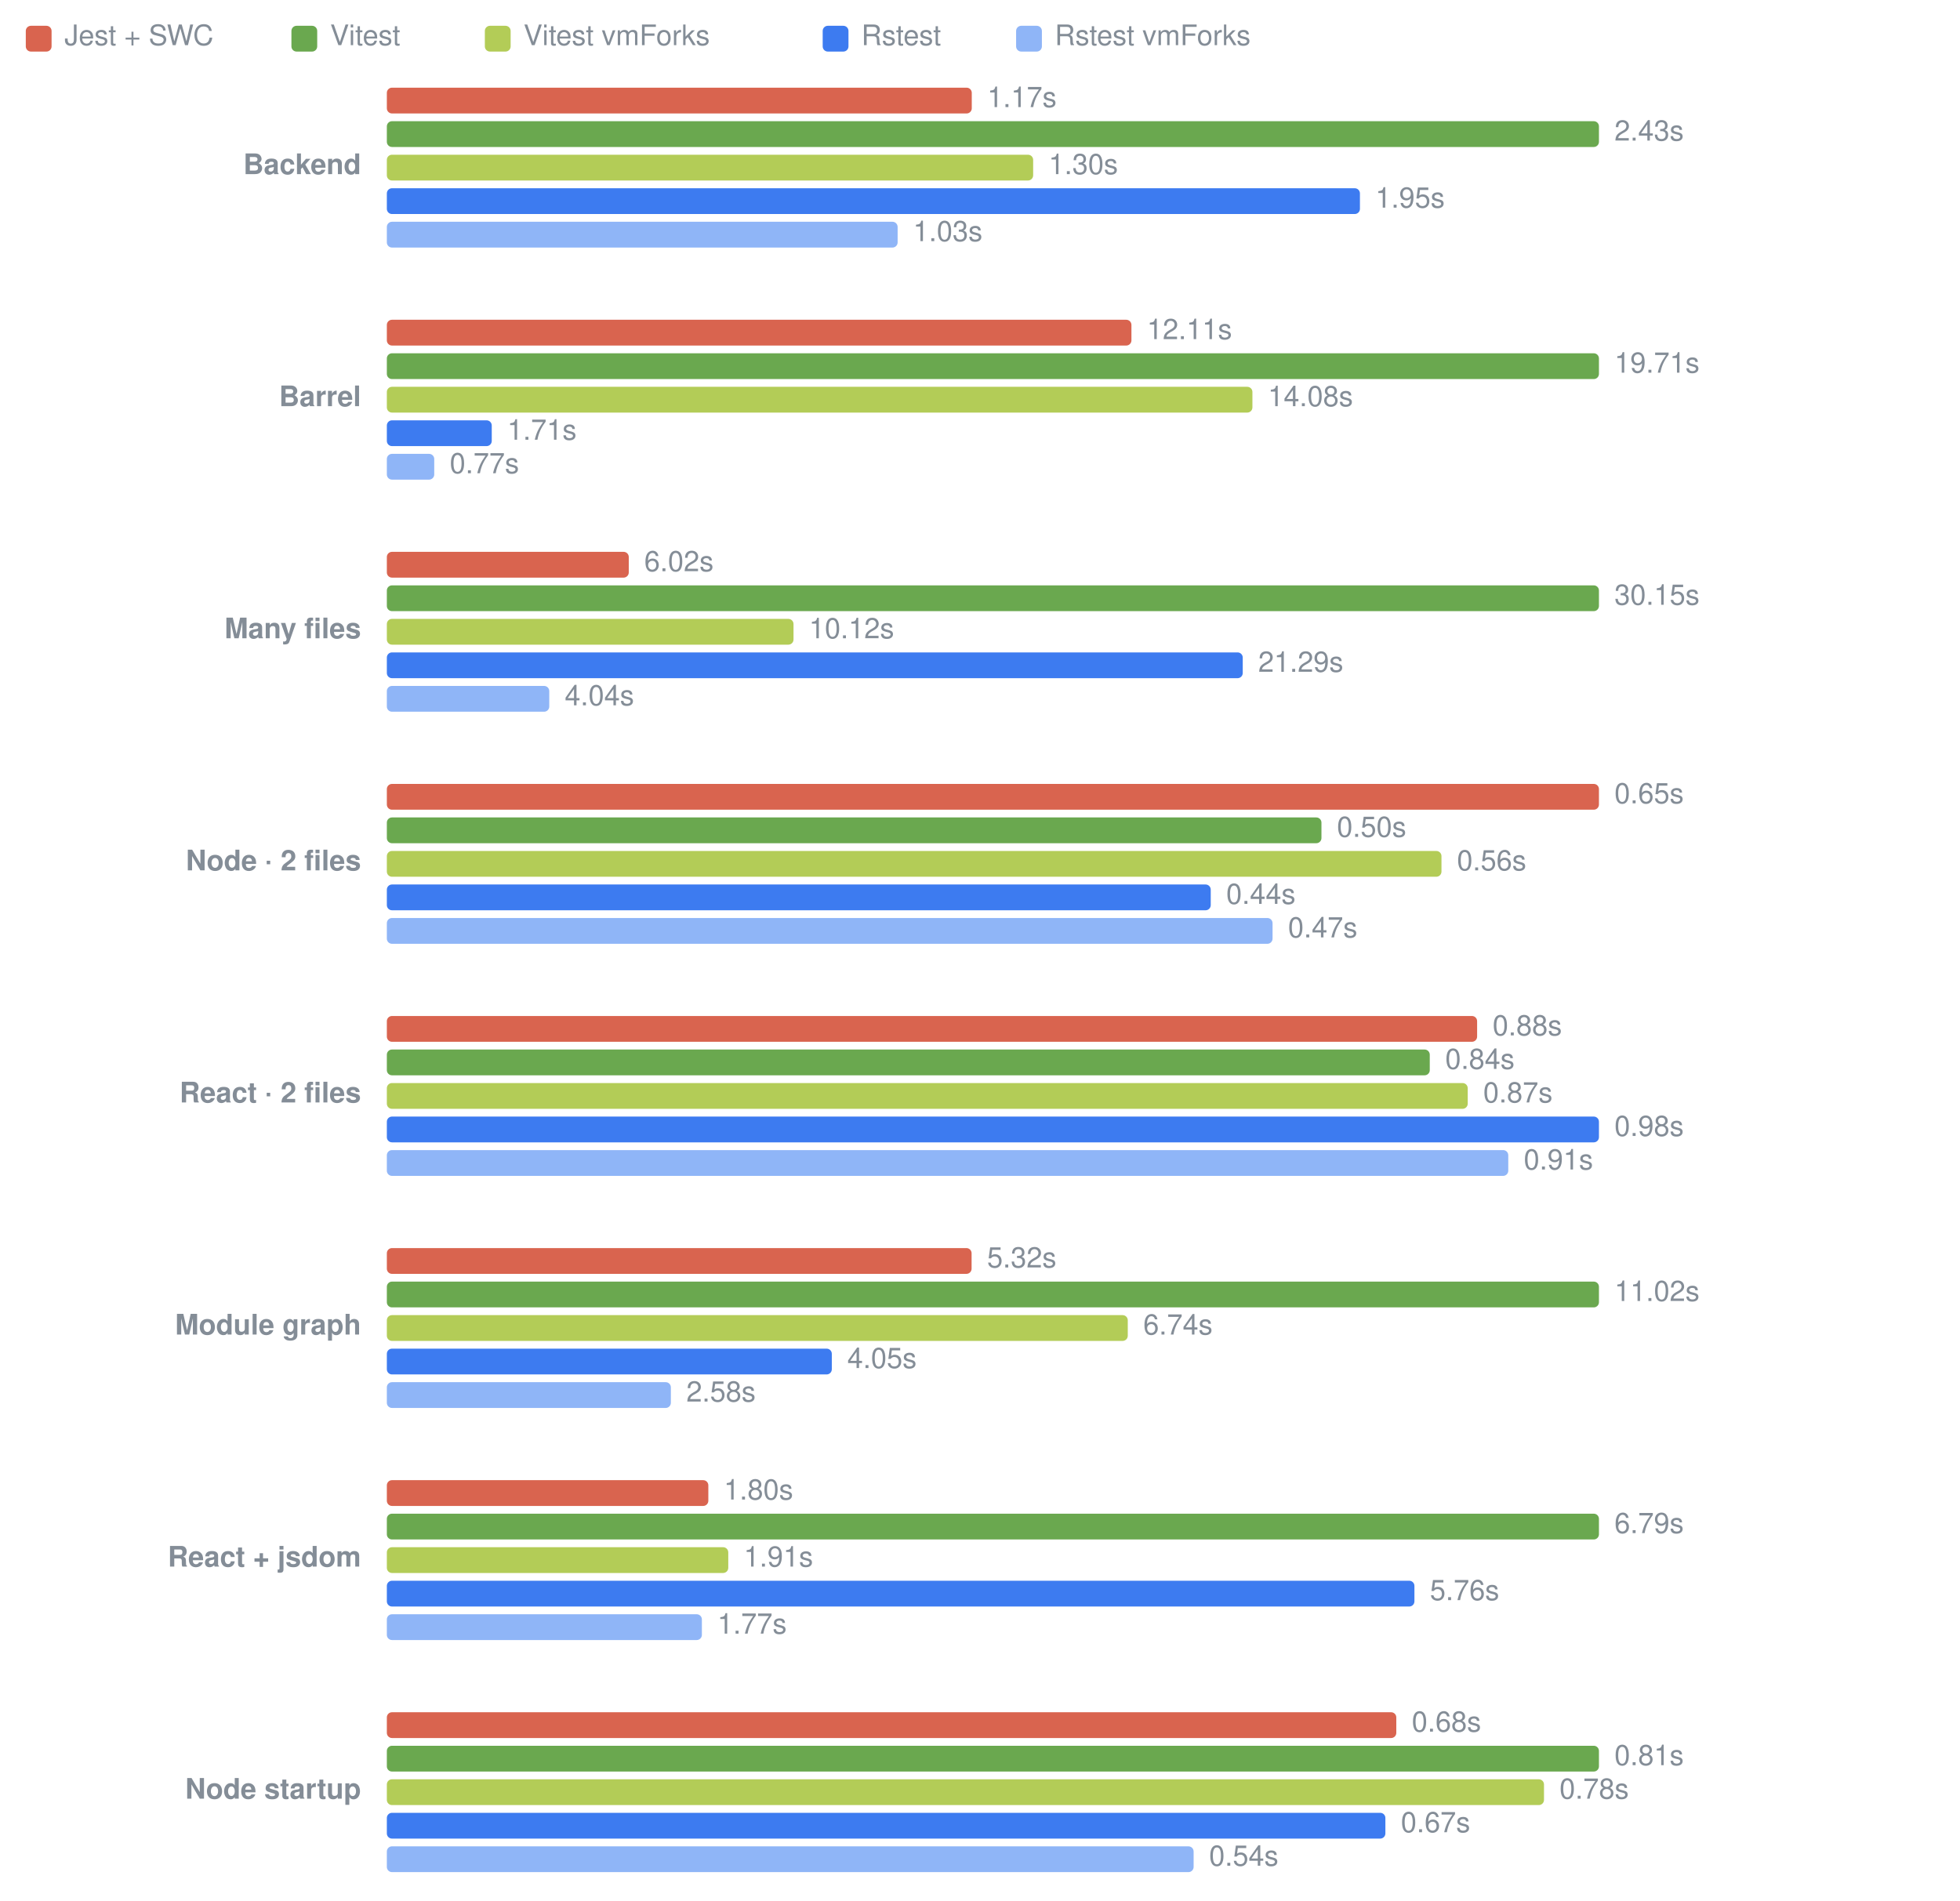
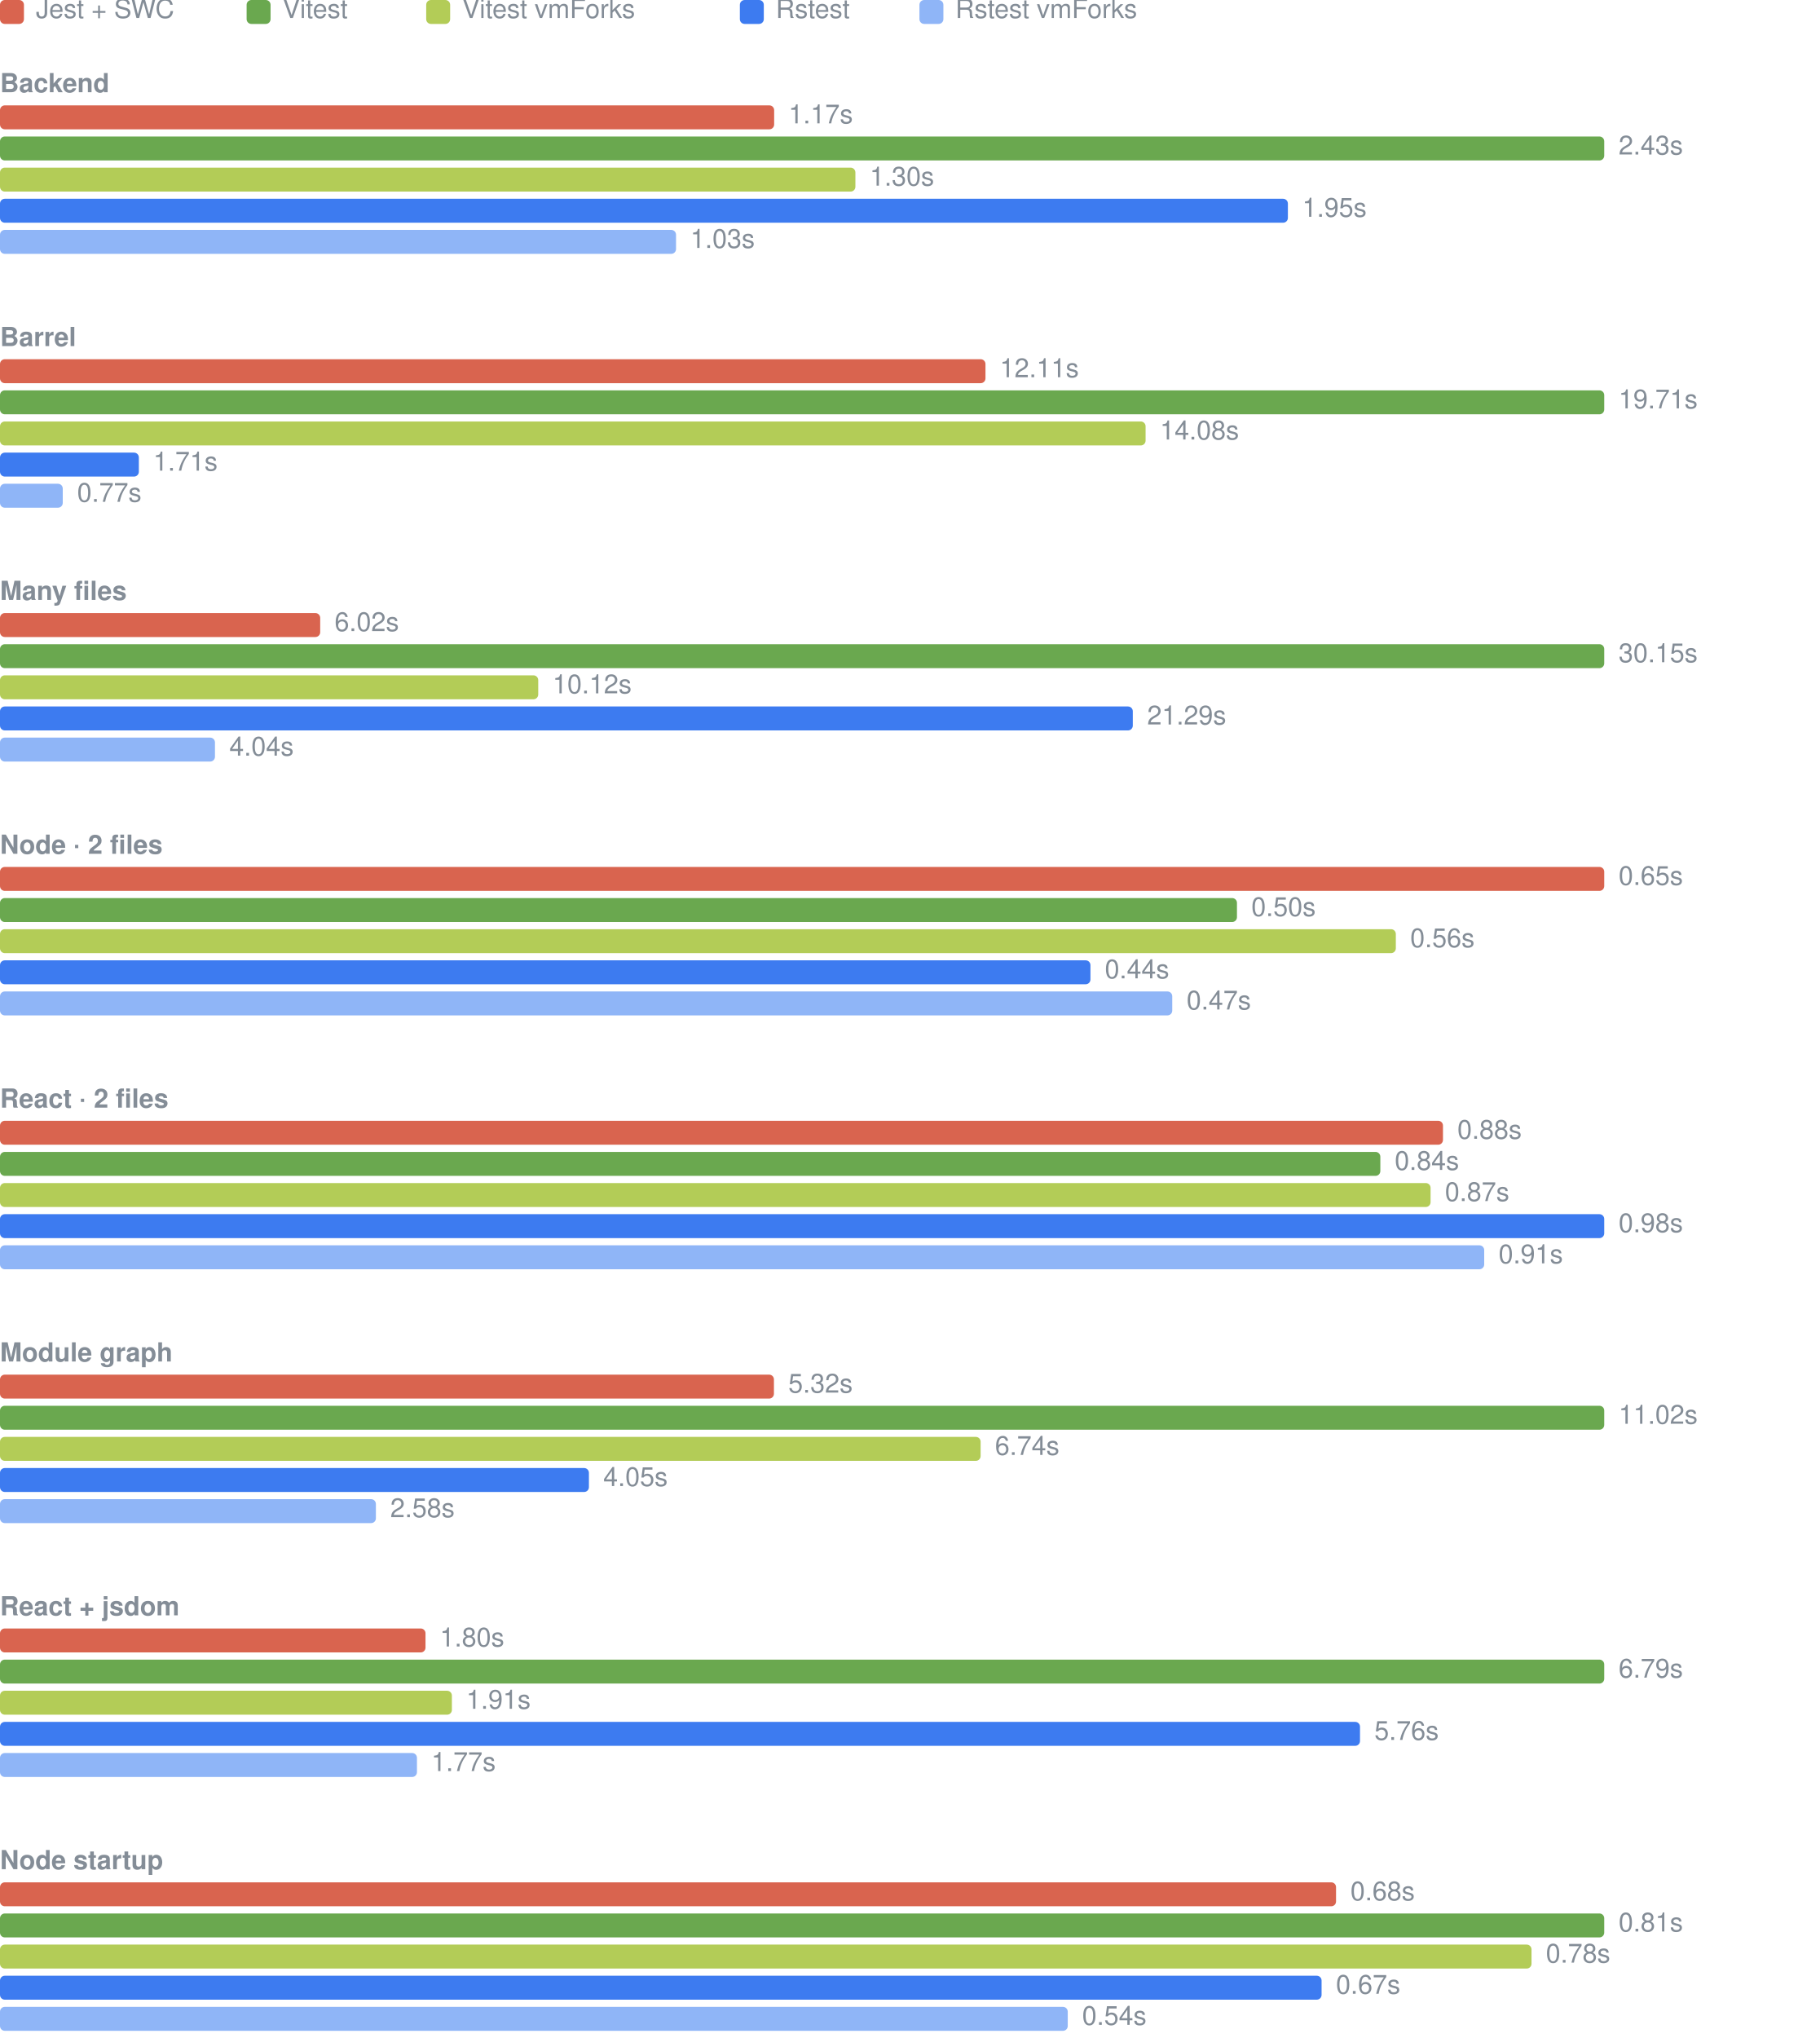
- <svg xmlns="http://www.w3.org/2000/svg" width="760" height="737" viewBox="0 0 760 737" role="img" aria-label="Cold cache elapsed time, median per case">
-   <rect x="10" y="10" width="10" height="10" rx="2" fill="#d9644f" />
-   <text x="25" y="15" dominant-baseline="central" fill="#848d97" font-family="-apple-system, 'Segoe UI', Helvetica, Arial, sans-serif" font-size="11">Jest + SWC</text>
-   <rect x="113" y="10" width="10" height="10" rx="2" fill="#6aa84f" />
-   <text x="128" y="15" dominant-baseline="central" fill="#848d97" font-family="-apple-system, 'Segoe UI', Helvetica, Arial, sans-serif" font-size="11">Vitest</text>
-   <rect x="188" y="10" width="10" height="10" rx="2" fill="#b3cc57" />
-   <text x="203" y="15" dominant-baseline="central" fill="#848d97" font-family="-apple-system, 'Segoe UI', Helvetica, Arial, sans-serif" font-size="11">Vitest vmForks</text>
-   <rect x="319" y="10" width="10" height="10" rx="2" fill="#3d7bf0" />
-   <text x="334" y="15" dominant-baseline="central" fill="#848d97" font-family="-apple-system, 'Segoe UI', Helvetica, Arial, sans-serif" font-size="11">Rstest</text>
-   <rect x="394" y="10" width="10" height="10" rx="2" fill="#8fb5f7" />
-   <text x="409" y="15" dominant-baseline="central" fill="#848d97" font-family="-apple-system, 'Segoe UI', Helvetica, Arial, sans-serif" font-size="11">Rstest vmForks</text>
-   <text x="140" y="65" dominant-baseline="central" text-anchor="end" fill="#848d97" font-weight="600" font-family="-apple-system, 'Segoe UI', Helvetica, Arial, sans-serif" font-size="11">Backend</text>
-   <rect x="150" y="34" width="226.81" height="10" rx="2" fill="#d9644f" />
-   <text x="382.81" y="39" dominant-baseline="central" fill="#848d97" font-family="-apple-system, 'Segoe UI', Helvetica, Arial, sans-serif" font-size="11">1.17s</text>
-   <rect x="150" y="47" width="470.00" height="10" rx="2" fill="#6aa84f" />
-   <text x="626.00" y="52" dominant-baseline="central" fill="#848d97" font-family="-apple-system, 'Segoe UI', Helvetica, Arial, sans-serif" font-size="11">2.43s</text>
-   <rect x="150" y="60" width="250.61" height="10" rx="2" fill="#b3cc57" />
-   <text x="406.61" y="65" dominant-baseline="central" fill="#848d97" font-family="-apple-system, 'Segoe UI', Helvetica, Arial, sans-serif" font-size="11">1.30s</text>
-   <rect x="150" y="73" width="377.32" height="10" rx="2" fill="#3d7bf0" />
-   <text x="533.32" y="78" dominant-baseline="central" fill="#848d97" font-family="-apple-system, 'Segoe UI', Helvetica, Arial, sans-serif" font-size="11">1.95s</text>
-   <rect x="150" y="86" width="198.06" height="10" rx="2" fill="#8fb5f7" />
-   <text x="354.06" y="91" dominant-baseline="central" fill="#848d97" font-family="-apple-system, 'Segoe UI', Helvetica, Arial, sans-serif" font-size="11">1.03s</text>
-   <text x="140" y="155" dominant-baseline="central" text-anchor="end" fill="#848d97" font-weight="600" font-family="-apple-system, 'Segoe UI', Helvetica, Arial, sans-serif" font-size="11">Barrel</text>
-   <rect x="150" y="124" width="288.72" height="10" rx="2" fill="#d9644f" />
-   <text x="444.72" y="129" dominant-baseline="central" fill="#848d97" font-family="-apple-system, 'Segoe UI', Helvetica, Arial, sans-serif" font-size="11">12.11s</text>
-   <rect x="150" y="137" width="470.00" height="10" rx="2" fill="#6aa84f" />
-   <text x="626.00" y="142" dominant-baseline="central" fill="#848d97" font-family="-apple-system, 'Segoe UI', Helvetica, Arial, sans-serif" font-size="11">19.71s</text>
-   <rect x="150" y="150" width="335.63" height="10" rx="2" fill="#b3cc57" />
-   <text x="491.63" y="155" dominant-baseline="central" fill="#848d97" font-family="-apple-system, 'Segoe UI', Helvetica, Arial, sans-serif" font-size="11">14.08s</text>
-   <rect x="150" y="163" width="40.68" height="10" rx="2" fill="#3d7bf0" />
-   <text x="196.68" y="168" dominant-baseline="central" fill="#848d97" font-family="-apple-system, 'Segoe UI', Helvetica, Arial, sans-serif" font-size="11">1.71s</text>
-   <rect x="150" y="176" width="18.38" height="10" rx="2" fill="#8fb5f7" />
-   <text x="174.38" y="181" dominant-baseline="central" fill="#848d97" font-family="-apple-system, 'Segoe UI', Helvetica, Arial, sans-serif" font-size="11">0.77s</text>
-   <text x="140" y="245" dominant-baseline="central" text-anchor="end" fill="#848d97" font-weight="600" font-family="-apple-system, 'Segoe UI', Helvetica, Arial, sans-serif" font-size="11">Many files</text>
-   <rect x="150" y="214" width="93.81" height="10" rx="2" fill="#d9644f" />
-   <text x="249.81" y="219" dominant-baseline="central" fill="#848d97" font-family="-apple-system, 'Segoe UI', Helvetica, Arial, sans-serif" font-size="11">6.02s</text>
-   <rect x="150" y="227" width="470.00" height="10" rx="2" fill="#6aa84f" />
-   <text x="626.00" y="232" dominant-baseline="central" fill="#848d97" font-family="-apple-system, 'Segoe UI', Helvetica, Arial, sans-serif" font-size="11">30.15s</text>
-   <rect x="150" y="240" width="157.69" height="10" rx="2" fill="#b3cc57" />
-   <text x="313.69" y="245" dominant-baseline="central" fill="#848d97" font-family="-apple-system, 'Segoe UI', Helvetica, Arial, sans-serif" font-size="11">10.12s</text>
-   <rect x="150" y="253" width="331.88" height="10" rx="2" fill="#3d7bf0" />
-   <text x="487.88" y="258" dominant-baseline="central" fill="#848d97" font-family="-apple-system, 'Segoe UI', Helvetica, Arial, sans-serif" font-size="11">21.29s</text>
-   <rect x="150" y="266" width="62.98" height="10" rx="2" fill="#8fb5f7" />
-   <text x="218.98" y="271" dominant-baseline="central" fill="#848d97" font-family="-apple-system, 'Segoe UI', Helvetica, Arial, sans-serif" font-size="11">4.04s</text>
-   <text x="140" y="335" dominant-baseline="central" text-anchor="end" fill="#848d97" font-weight="600" font-family="-apple-system, 'Segoe UI', Helvetica, Arial, sans-serif" font-size="11">Node · 2 files</text>
-   <rect x="150" y="304" width="470.00" height="10" rx="2" fill="#d9644f" />
-   <text x="626.00" y="309" dominant-baseline="central" fill="#848d97" font-family="-apple-system, 'Segoe UI', Helvetica, Arial, sans-serif" font-size="11">0.65s</text>
-   <rect x="150" y="317" width="362.40" height="10" rx="2" fill="#6aa84f" />
-   <text x="518.40" y="322" dominant-baseline="central" fill="#848d97" font-family="-apple-system, 'Segoe UI', Helvetica, Arial, sans-serif" font-size="11">0.50s</text>
-   <rect x="150" y="330" width="408.94" height="10" rx="2" fill="#b3cc57" />
-   <text x="564.94" y="335" dominant-baseline="central" fill="#848d97" font-family="-apple-system, 'Segoe UI', Helvetica, Arial, sans-serif" font-size="11">0.56s</text>
-   <rect x="150" y="343" width="319.47" height="10" rx="2" fill="#3d7bf0" />
-   <text x="475.47" y="348" dominant-baseline="central" fill="#848d97" font-family="-apple-system, 'Segoe UI', Helvetica, Arial, sans-serif" font-size="11">0.44s</text>
-   <rect x="150" y="356" width="343.44" height="10" rx="2" fill="#8fb5f7" />
-   <text x="499.44" y="361" dominant-baseline="central" fill="#848d97" font-family="-apple-system, 'Segoe UI', Helvetica, Arial, sans-serif" font-size="11">0.47s</text>
-   <text x="140" y="425" dominant-baseline="central" text-anchor="end" fill="#848d97" font-weight="600" font-family="-apple-system, 'Segoe UI', Helvetica, Arial, sans-serif" font-size="11">React · 2 files</text>
-   <rect x="150" y="394" width="422.76" height="10" rx="2" fill="#d9644f" />
-   <text x="578.76" y="399" dominant-baseline="central" fill="#848d97" font-family="-apple-system, 'Segoe UI', Helvetica, Arial, sans-serif" font-size="11">0.88s</text>
-   <rect x="150" y="407" width="404.40" height="10" rx="2" fill="#6aa84f" />
-   <text x="560.40" y="412" dominant-baseline="central" fill="#848d97" font-family="-apple-system, 'Segoe UI', Helvetica, Arial, sans-serif" font-size="11">0.84s</text>
-   <rect x="150" y="420" width="419.12" height="10" rx="2" fill="#b3cc57" />
-   <text x="575.12" y="425" dominant-baseline="central" fill="#848d97" font-family="-apple-system, 'Segoe UI', Helvetica, Arial, sans-serif" font-size="11">0.87s</text>
-   <rect x="150" y="433" width="470.00" height="10" rx="2" fill="#3d7bf0" />
-   <text x="626.00" y="438" dominant-baseline="central" fill="#848d97" font-family="-apple-system, 'Segoe UI', Helvetica, Arial, sans-serif" font-size="11">0.98s</text>
-   <rect x="150" y="446" width="434.84" height="10" rx="2" fill="#8fb5f7" />
-   <text x="590.84" y="451" dominant-baseline="central" fill="#848d97" font-family="-apple-system, 'Segoe UI', Helvetica, Arial, sans-serif" font-size="11">0.91s</text>
-   <text x="140" y="515" dominant-baseline="central" text-anchor="end" fill="#848d97" font-weight="600" font-family="-apple-system, 'Segoe UI', Helvetica, Arial, sans-serif" font-size="11">Module graph</text>
-   <rect x="150" y="484" width="226.74" height="10" rx="2" fill="#d9644f" />
-   <text x="382.74" y="489" dominant-baseline="central" fill="#848d97" font-family="-apple-system, 'Segoe UI', Helvetica, Arial, sans-serif" font-size="11">5.32s</text>
-   <rect x="150" y="497" width="470.00" height="10" rx="2" fill="#6aa84f" />
-   <text x="626.00" y="502" dominant-baseline="central" fill="#848d97" font-family="-apple-system, 'Segoe UI', Helvetica, Arial, sans-serif" font-size="11">11.02s</text>
-   <rect x="150" y="510" width="287.30" height="10" rx="2" fill="#b3cc57" />
-   <text x="443.30" y="515" dominant-baseline="central" fill="#848d97" font-family="-apple-system, 'Segoe UI', Helvetica, Arial, sans-serif" font-size="11">6.74s</text>
-   <rect x="150" y="523" width="172.54" height="10" rx="2" fill="#3d7bf0" />
-   <text x="328.54" y="528" dominant-baseline="central" fill="#848d97" font-family="-apple-system, 'Segoe UI', Helvetica, Arial, sans-serif" font-size="11">4.05s</text>
-   <rect x="150" y="536" width="110.13" height="10" rx="2" fill="#8fb5f7" />
-   <text x="266.13" y="541" dominant-baseline="central" fill="#848d97" font-family="-apple-system, 'Segoe UI', Helvetica, Arial, sans-serif" font-size="11">2.58s</text>
-   <text x="140" y="605" dominant-baseline="central" text-anchor="end" fill="#848d97" font-weight="600" font-family="-apple-system, 'Segoe UI', Helvetica, Arial, sans-serif" font-size="11">React + jsdom</text>
-   <rect x="150" y="574" width="124.66" height="10" rx="2" fill="#d9644f" />
-   <text x="280.66" y="579" dominant-baseline="central" fill="#848d97" font-family="-apple-system, 'Segoe UI', Helvetica, Arial, sans-serif" font-size="11">1.80s</text>
-   <rect x="150" y="587" width="470.00" height="10" rx="2" fill="#6aa84f" />
-   <text x="626.00" y="592" dominant-baseline="central" fill="#848d97" font-family="-apple-system, 'Segoe UI', Helvetica, Arial, sans-serif" font-size="11">6.79s</text>
-   <rect x="150" y="600" width="132.39" height="10" rx="2" fill="#b3cc57" />
-   <text x="288.39" y="605" dominant-baseline="central" fill="#848d97" font-family="-apple-system, 'Segoe UI', Helvetica, Arial, sans-serif" font-size="11">1.91s</text>
-   <rect x="150" y="613" width="398.45" height="10" rx="2" fill="#3d7bf0" />
-   <text x="554.45" y="618" dominant-baseline="central" fill="#848d97" font-family="-apple-system, 'Segoe UI', Helvetica, Arial, sans-serif" font-size="11">5.76s</text>
-   <rect x="150" y="626" width="122.16" height="10" rx="2" fill="#8fb5f7" />
-   <text x="278.16" y="631" dominant-baseline="central" fill="#848d97" font-family="-apple-system, 'Segoe UI', Helvetica, Arial, sans-serif" font-size="11">1.77s</text>
-   <text x="140" y="695" dominant-baseline="central" text-anchor="end" fill="#848d97" font-weight="600" font-family="-apple-system, 'Segoe UI', Helvetica, Arial, sans-serif" font-size="11">Node startup</text>
-   <rect x="150" y="664" width="391.42" height="10" rx="2" fill="#d9644f" />
-   <text x="547.42" y="669" dominant-baseline="central" fill="#848d97" font-family="-apple-system, 'Segoe UI', Helvetica, Arial, sans-serif" font-size="11">0.68s</text>
-   <rect x="150" y="677" width="470.00" height="10" rx="2" fill="#6aa84f" />
-   <text x="626.00" y="682" dominant-baseline="central" fill="#848d97" font-family="-apple-system, 'Segoe UI', Helvetica, Arial, sans-serif" font-size="11">0.81s</text>
-   <rect x="150" y="690" width="448.69" height="10" rx="2" fill="#b3cc57" />
-   <text x="604.69" y="695" dominant-baseline="central" fill="#848d97" font-family="-apple-system, 'Segoe UI', Helvetica, Arial, sans-serif" font-size="11">0.78s</text>
-   <rect x="150" y="703" width="387.19" height="10" rx="2" fill="#3d7bf0" />
-   <text x="543.19" y="708" dominant-baseline="central" fill="#848d97" font-family="-apple-system, 'Segoe UI', Helvetica, Arial, sans-serif" font-size="11">0.67s</text>
-   <rect x="150" y="716" width="312.83" height="10" rx="2" fill="#8fb5f7" />
-   <text x="468.83" y="721" dominant-baseline="central" fill="#848d97" font-family="-apple-system, 'Segoe UI', Helvetica, Arial, sans-serif" font-size="11">0.54s</text>
+ <svg xmlns="http://www.w3.org/2000/svg" width="760" height="851" viewBox="0 0 760 851" role="img" aria-label="Cold cache elapsed time, median per case">
+   <rect x="0" y="0" width="10" height="10" rx="2" fill="#d9644f" />
+   <text x="15" y="5" dominant-baseline="central" fill="#848d97" font-family="-apple-system, 'Segoe UI', Helvetica, Arial, sans-serif" font-size="11">Jest + SWC</text>
+   <rect x="103" y="0" width="10" height="10" rx="2" fill="#6aa84f" />
+   <text x="118" y="5" dominant-baseline="central" fill="#848d97" font-family="-apple-system, 'Segoe UI', Helvetica, Arial, sans-serif" font-size="11">Vitest</text>
+   <rect x="178" y="0" width="10" height="10" rx="2" fill="#b3cc57" />
+   <text x="193" y="5" dominant-baseline="central" fill="#848d97" font-family="-apple-system, 'Segoe UI', Helvetica, Arial, sans-serif" font-size="11">Vitest vmForks</text>
+   <rect x="309" y="0" width="10" height="10" rx="2" fill="#3d7bf0" />
+   <text x="324" y="5" dominant-baseline="central" fill="#848d97" font-family="-apple-system, 'Segoe UI', Helvetica, Arial, sans-serif" font-size="11">Rstest</text>
+   <rect x="384" y="0" width="10" height="10" rx="2" fill="#8fb5f7" />
+   <text x="399" y="5" dominant-baseline="central" fill="#848d97" font-family="-apple-system, 'Segoe UI', Helvetica, Arial, sans-serif" font-size="11">Rstest vmForks</text>
+   <text x="0" y="36" dominant-baseline="central" fill="#848d97" font-weight="600" font-family="-apple-system, 'Segoe UI', Helvetica, Arial, sans-serif" font-size="11">Backend</text>
+   <rect x="0" y="44" width="323.32" height="10" rx="2" fill="#d9644f" />
+   <text x="329.32" y="49" dominant-baseline="central" fill="#848d97" font-family="-apple-system, 'Segoe UI', Helvetica, Arial, sans-serif" font-size="11">1.17s</text>
+   <rect x="0" y="57" width="670.00" height="10" rx="2" fill="#6aa84f" />
+   <text x="676.00" y="62" dominant-baseline="central" fill="#848d97" font-family="-apple-system, 'Segoe UI', Helvetica, Arial, sans-serif" font-size="11">2.43s</text>
+   <rect x="0" y="70" width="357.25" height="10" rx="2" fill="#b3cc57" />
+   <text x="363.25" y="75" dominant-baseline="central" fill="#848d97" font-family="-apple-system, 'Segoe UI', Helvetica, Arial, sans-serif" font-size="11">1.30s</text>
+   <rect x="0" y="83" width="537.88" height="10" rx="2" fill="#3d7bf0" />
+   <text x="543.88" y="88" dominant-baseline="central" fill="#848d97" font-family="-apple-system, 'Segoe UI', Helvetica, Arial, sans-serif" font-size="11">1.95s</text>
+   <rect x="0" y="96" width="282.34" height="10" rx="2" fill="#8fb5f7" />
+   <text x="288.34" y="101" dominant-baseline="central" fill="#848d97" font-family="-apple-system, 'Segoe UI', Helvetica, Arial, sans-serif" font-size="11">1.03s</text>
+   <text x="0" y="142" dominant-baseline="central" fill="#848d97" font-weight="600" font-family="-apple-system, 'Segoe UI', Helvetica, Arial, sans-serif" font-size="11">Barrel</text>
+   <rect x="0" y="150" width="411.58" height="10" rx="2" fill="#d9644f" />
+   <text x="417.58" y="155" dominant-baseline="central" fill="#848d97" font-family="-apple-system, 'Segoe UI', Helvetica, Arial, sans-serif" font-size="11">12.11s</text>
+   <rect x="0" y="163" width="670.00" height="10" rx="2" fill="#6aa84f" />
+   <text x="676.00" y="168" dominant-baseline="central" fill="#848d97" font-family="-apple-system, 'Segoe UI', Helvetica, Arial, sans-serif" font-size="11">19.71s</text>
+   <rect x="0" y="176" width="478.45" height="10" rx="2" fill="#b3cc57" />
+   <text x="484.45" y="181" dominant-baseline="central" fill="#848d97" font-family="-apple-system, 'Segoe UI', Helvetica, Arial, sans-serif" font-size="11">14.08s</text>
+   <rect x="0" y="189" width="57.99" height="10" rx="2" fill="#3d7bf0" />
+   <text x="63.99" y="194" dominant-baseline="central" fill="#848d97" font-family="-apple-system, 'Segoe UI', Helvetica, Arial, sans-serif" font-size="11">1.71s</text>
+   <rect x="0" y="202" width="26.21" height="10" rx="2" fill="#8fb5f7" />
+   <text x="32.21" y="207" dominant-baseline="central" fill="#848d97" font-family="-apple-system, 'Segoe UI', Helvetica, Arial, sans-serif" font-size="11">0.77s</text>
+   <text x="0" y="248" dominant-baseline="central" fill="#848d97" font-weight="600" font-family="-apple-system, 'Segoe UI', Helvetica, Arial, sans-serif" font-size="11">Many files</text>
+   <rect x="0" y="256" width="133.73" height="10" rx="2" fill="#d9644f" />
+   <text x="139.73" y="261" dominant-baseline="central" fill="#848d97" font-family="-apple-system, 'Segoe UI', Helvetica, Arial, sans-serif" font-size="11">6.02s</text>
+   <rect x="0" y="269" width="670.00" height="10" rx="2" fill="#6aa84f" />
+   <text x="676.00" y="274" dominant-baseline="central" fill="#848d97" font-family="-apple-system, 'Segoe UI', Helvetica, Arial, sans-serif" font-size="11">30.15s</text>
+   <rect x="0" y="282" width="224.79" height="10" rx="2" fill="#b3cc57" />
+   <text x="230.79" y="287" dominant-baseline="central" fill="#848d97" font-family="-apple-system, 'Segoe UI', Helvetica, Arial, sans-serif" font-size="11">10.12s</text>
+   <rect x="0" y="295" width="473.11" height="10" rx="2" fill="#3d7bf0" />
+   <text x="479.11" y="300" dominant-baseline="central" fill="#848d97" font-family="-apple-system, 'Segoe UI', Helvetica, Arial, sans-serif" font-size="11">21.29s</text>
+   <rect x="0" y="308" width="89.78" height="10" rx="2" fill="#8fb5f7" />
+   <text x="95.78" y="313" dominant-baseline="central" fill="#848d97" font-family="-apple-system, 'Segoe UI', Helvetica, Arial, sans-serif" font-size="11">4.04s</text>
+   <text x="0" y="354" dominant-baseline="central" fill="#848d97" font-weight="600" font-family="-apple-system, 'Segoe UI', Helvetica, Arial, sans-serif" font-size="11">Node · 2 files</text>
+   <rect x="0" y="362" width="670.00" height="10" rx="2" fill="#d9644f" />
+   <text x="676.00" y="367" dominant-baseline="central" fill="#848d97" font-family="-apple-system, 'Segoe UI', Helvetica, Arial, sans-serif" font-size="11">0.65s</text>
+   <rect x="0" y="375" width="516.61" height="10" rx="2" fill="#6aa84f" />
+   <text x="522.61" y="380" dominant-baseline="central" fill="#848d97" font-family="-apple-system, 'Segoe UI', Helvetica, Arial, sans-serif" font-size="11">0.50s</text>
+   <rect x="0" y="388" width="582.96" height="10" rx="2" fill="#b3cc57" />
+   <text x="588.96" y="393" dominant-baseline="central" fill="#848d97" font-family="-apple-system, 'Segoe UI', Helvetica, Arial, sans-serif" font-size="11">0.56s</text>
+   <rect x="0" y="401" width="455.42" height="10" rx="2" fill="#3d7bf0" />
+   <text x="461.42" y="406" dominant-baseline="central" fill="#848d97" font-family="-apple-system, 'Segoe UI', Helvetica, Arial, sans-serif" font-size="11">0.44s</text>
+   <rect x="0" y="414" width="489.58" height="10" rx="2" fill="#8fb5f7" />
+   <text x="495.58" y="419" dominant-baseline="central" fill="#848d97" font-family="-apple-system, 'Segoe UI', Helvetica, Arial, sans-serif" font-size="11">0.47s</text>
+   <text x="0" y="460" dominant-baseline="central" fill="#848d97" font-weight="600" font-family="-apple-system, 'Segoe UI', Helvetica, Arial, sans-serif" font-size="11">React · 2 files</text>
+   <rect x="0" y="468" width="602.65" height="10" rx="2" fill="#d9644f" />
+   <text x="608.65" y="473" dominant-baseline="central" fill="#848d97" font-family="-apple-system, 'Segoe UI', Helvetica, Arial, sans-serif" font-size="11">0.88s</text>
+   <rect x="0" y="481" width="576.49" height="10" rx="2" fill="#6aa84f" />
+   <text x="582.49" y="486" dominant-baseline="central" fill="#848d97" font-family="-apple-system, 'Segoe UI', Helvetica, Arial, sans-serif" font-size="11">0.84s</text>
+   <rect x="0" y="494" width="597.47" height="10" rx="2" fill="#b3cc57" />
+   <text x="603.47" y="499" dominant-baseline="central" fill="#848d97" font-family="-apple-system, 'Segoe UI', Helvetica, Arial, sans-serif" font-size="11">0.87s</text>
+   <rect x="0" y="507" width="670.00" height="10" rx="2" fill="#3d7bf0" />
+   <text x="676.00" y="512" dominant-baseline="central" fill="#848d97" font-family="-apple-system, 'Segoe UI', Helvetica, Arial, sans-serif" font-size="11">0.98s</text>
+   <rect x="0" y="520" width="619.87" height="10" rx="2" fill="#8fb5f7" />
+   <text x="625.87" y="525" dominant-baseline="central" fill="#848d97" font-family="-apple-system, 'Segoe UI', Helvetica, Arial, sans-serif" font-size="11">0.91s</text>
+   <text x="0" y="566" dominant-baseline="central" fill="#848d97" font-weight="600" font-family="-apple-system, 'Segoe UI', Helvetica, Arial, sans-serif" font-size="11">Module graph</text>
+   <rect x="0" y="574" width="323.23" height="10" rx="2" fill="#d9644f" />
+   <text x="329.23" y="579" dominant-baseline="central" fill="#848d97" font-family="-apple-system, 'Segoe UI', Helvetica, Arial, sans-serif" font-size="11">5.32s</text>
+   <rect x="0" y="587" width="670.00" height="10" rx="2" fill="#6aa84f" />
+   <text x="676.00" y="592" dominant-baseline="central" fill="#848d97" font-family="-apple-system, 'Segoe UI', Helvetica, Arial, sans-serif" font-size="11">11.02s</text>
+   <rect x="0" y="600" width="409.55" height="10" rx="2" fill="#b3cc57" />
+   <text x="415.55" y="605" dominant-baseline="central" fill="#848d97" font-family="-apple-system, 'Segoe UI', Helvetica, Arial, sans-serif" font-size="11">6.74s</text>
+   <rect x="0" y="613" width="245.96" height="10" rx="2" fill="#3d7bf0" />
+   <text x="251.96" y="618" dominant-baseline="central" fill="#848d97" font-family="-apple-system, 'Segoe UI', Helvetica, Arial, sans-serif" font-size="11">4.05s</text>
+   <rect x="0" y="626" width="156.99" height="10" rx="2" fill="#8fb5f7" />
+   <text x="162.99" y="631" dominant-baseline="central" fill="#848d97" font-family="-apple-system, 'Segoe UI', Helvetica, Arial, sans-serif" font-size="11">2.58s</text>
+   <text x="0" y="672" dominant-baseline="central" fill="#848d97" font-weight="600" font-family="-apple-system, 'Segoe UI', Helvetica, Arial, sans-serif" font-size="11">React + jsdom</text>
+   <rect x="0" y="680" width="177.71" height="10" rx="2" fill="#d9644f" />
+   <text x="183.71" y="685" dominant-baseline="central" fill="#848d97" font-family="-apple-system, 'Segoe UI', Helvetica, Arial, sans-serif" font-size="11">1.80s</text>
+   <rect x="0" y="693" width="670.00" height="10" rx="2" fill="#6aa84f" />
+   <text x="676.00" y="698" dominant-baseline="central" fill="#848d97" font-family="-apple-system, 'Segoe UI', Helvetica, Arial, sans-serif" font-size="11">6.79s</text>
+   <rect x="0" y="706" width="188.73" height="10" rx="2" fill="#b3cc57" />
+   <text x="194.73" y="711" dominant-baseline="central" fill="#848d97" font-family="-apple-system, 'Segoe UI', Helvetica, Arial, sans-serif" font-size="11">1.91s</text>
+   <rect x="0" y="719" width="568.00" height="10" rx="2" fill="#3d7bf0" />
+   <text x="574.00" y="724" dominant-baseline="central" fill="#848d97" font-family="-apple-system, 'Segoe UI', Helvetica, Arial, sans-serif" font-size="11">5.76s</text>
+   <rect x="0" y="732" width="174.14" height="10" rx="2" fill="#8fb5f7" />
+   <text x="180.14" y="737" dominant-baseline="central" fill="#848d97" font-family="-apple-system, 'Segoe UI', Helvetica, Arial, sans-serif" font-size="11">1.77s</text>
+   <text x="0" y="778" dominant-baseline="central" fill="#848d97" font-weight="600" font-family="-apple-system, 'Segoe UI', Helvetica, Arial, sans-serif" font-size="11">Node startup</text>
+   <rect x="0" y="786" width="557.99" height="10" rx="2" fill="#d9644f" />
+   <text x="563.99" y="791" dominant-baseline="central" fill="#848d97" font-family="-apple-system, 'Segoe UI', Helvetica, Arial, sans-serif" font-size="11">0.68s</text>
+   <rect x="0" y="799" width="670.00" height="10" rx="2" fill="#6aa84f" />
+   <text x="676.00" y="804" dominant-baseline="central" fill="#848d97" font-family="-apple-system, 'Segoe UI', Helvetica, Arial, sans-serif" font-size="11">0.81s</text>
+   <rect x="0" y="812" width="639.63" height="10" rx="2" fill="#b3cc57" />
+   <text x="645.63" y="817" dominant-baseline="central" fill="#848d97" font-family="-apple-system, 'Segoe UI', Helvetica, Arial, sans-serif" font-size="11">0.78s</text>
+   <rect x="0" y="825" width="551.95" height="10" rx="2" fill="#3d7bf0" />
+   <text x="557.95" y="830" dominant-baseline="central" fill="#848d97" font-family="-apple-system, 'Segoe UI', Helvetica, Arial, sans-serif" font-size="11">0.67s</text>
+   <rect x="0" y="838" width="445.94" height="10" rx="2" fill="#8fb5f7" />
+   <text x="451.94" y="843" dominant-baseline="central" fill="#848d97" font-family="-apple-system, 'Segoe UI', Helvetica, Arial, sans-serif" font-size="11">0.54s</text>
</svg>
